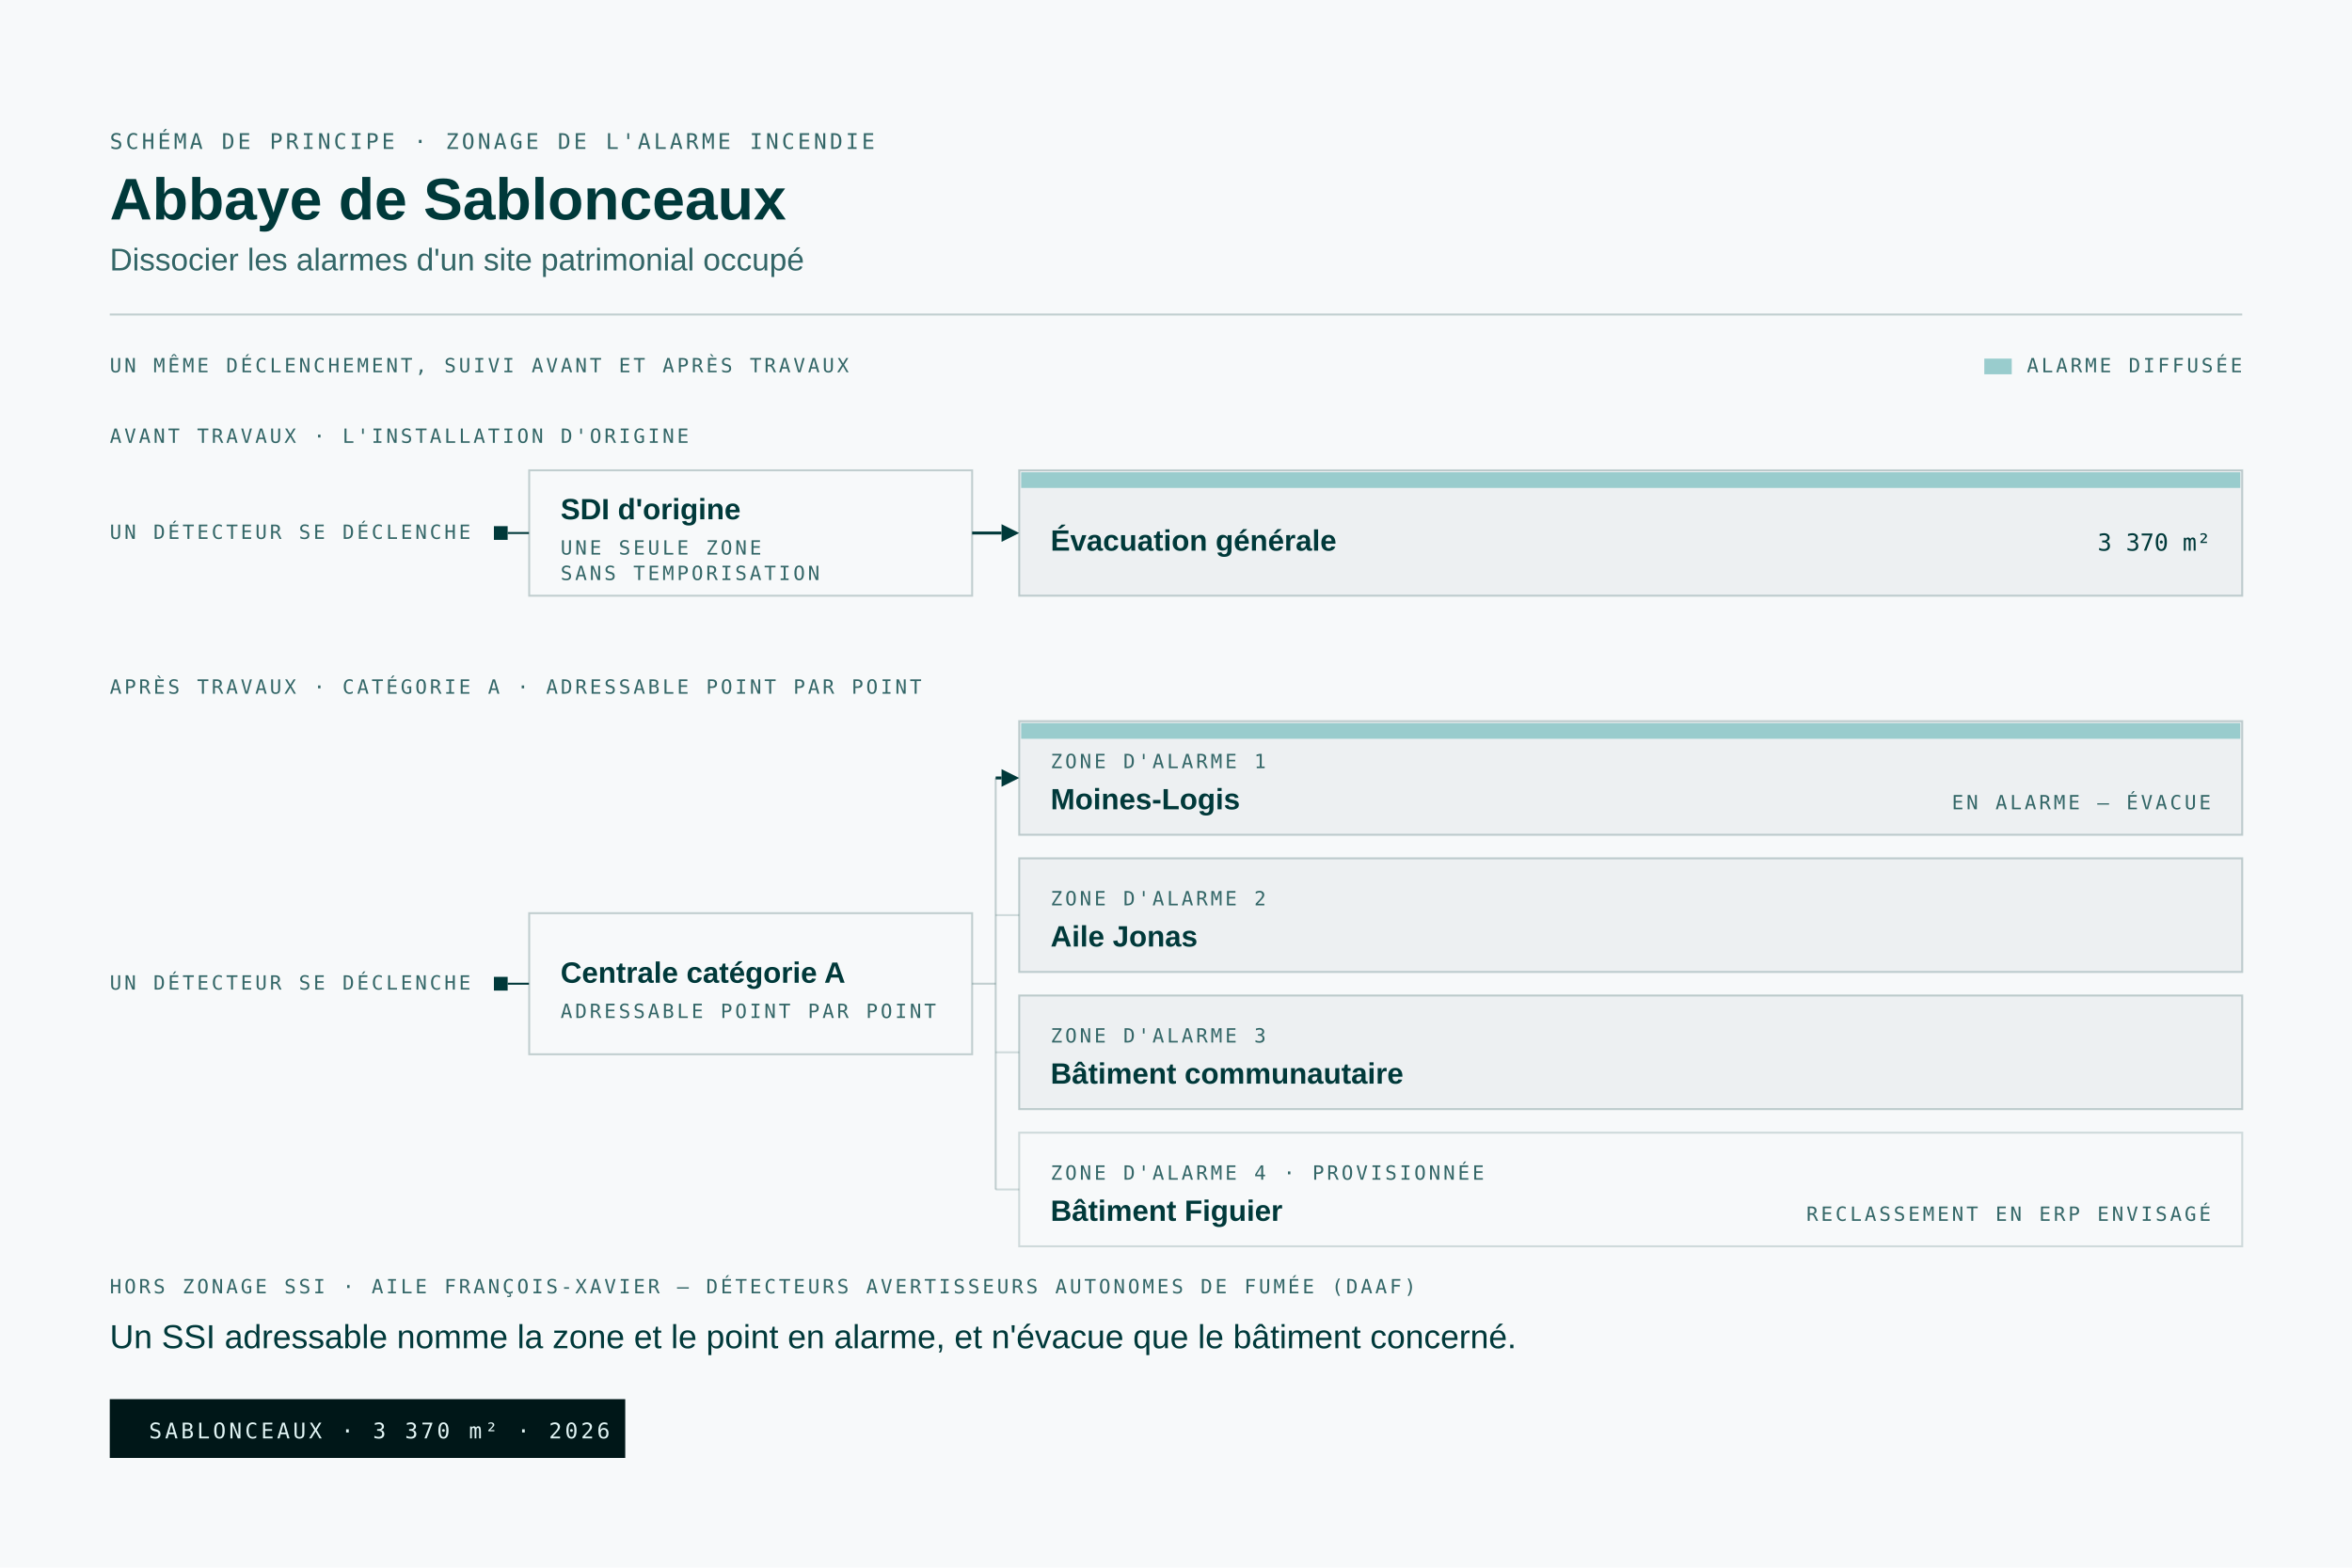
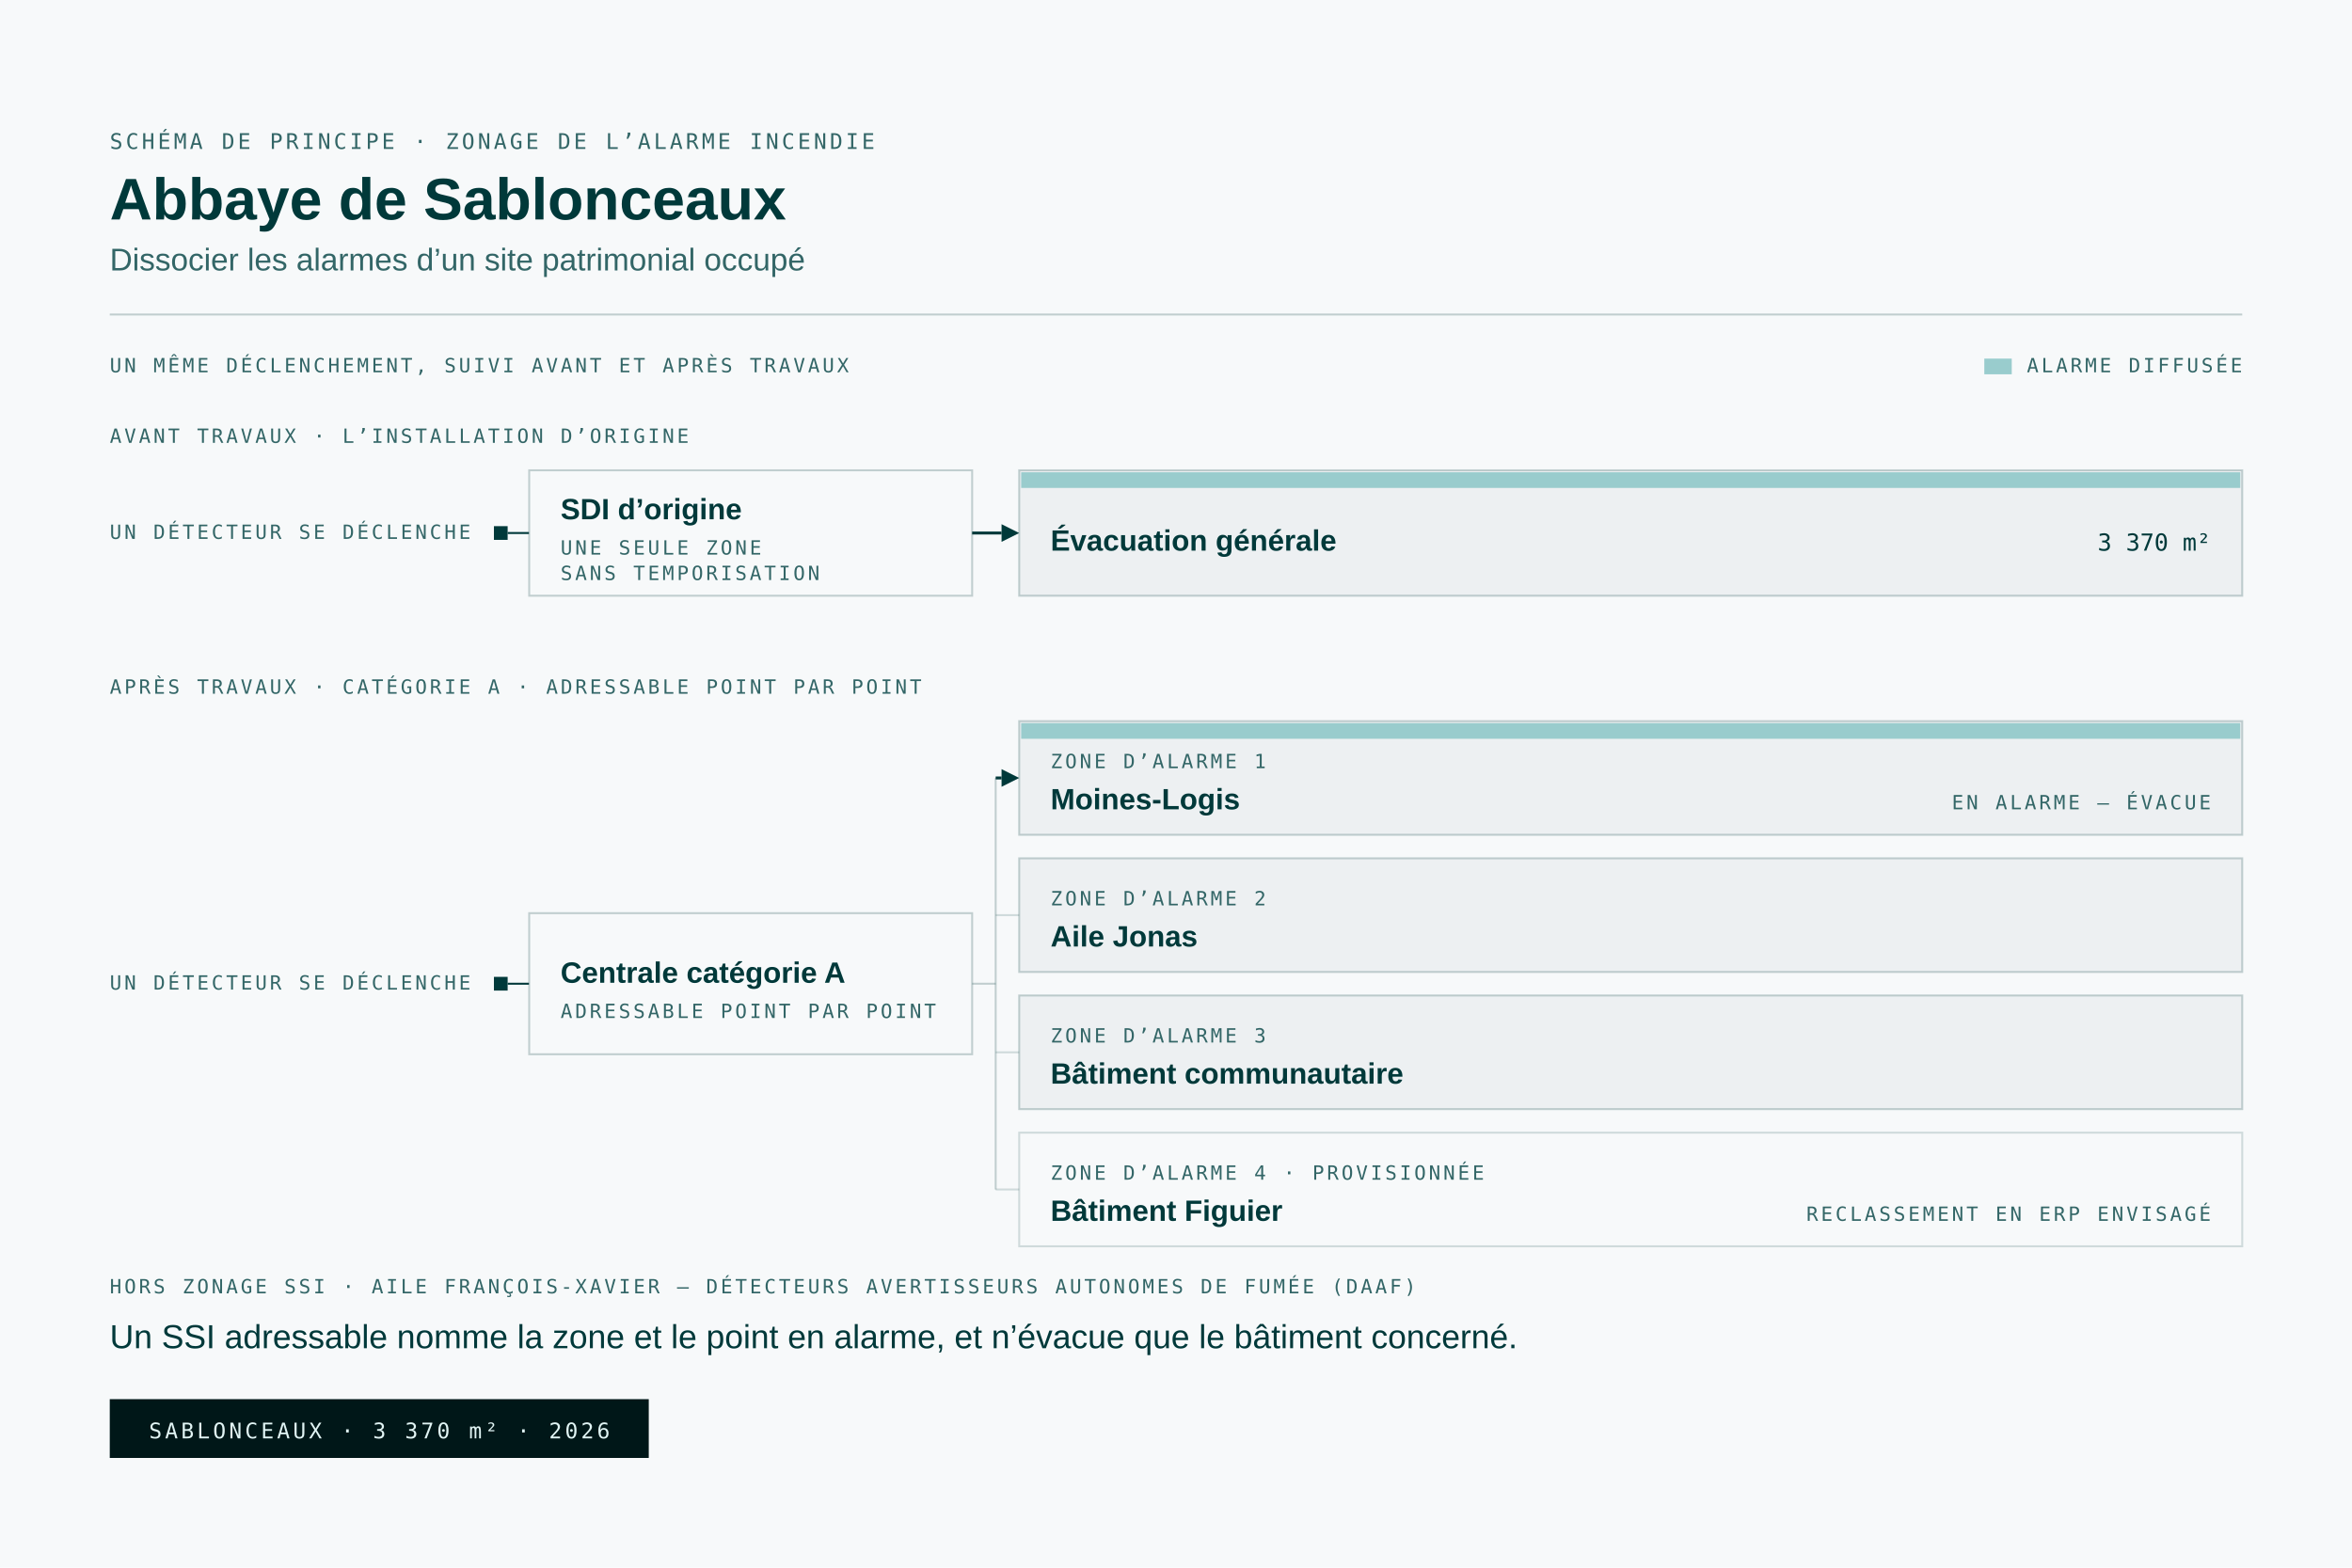
- <svg xmlns="http://www.w3.org/2000/svg" viewBox="0 0 1200 800" preserveAspectRatio="xMidYMid meet" role="img" style="width:100%;height:auto;display:block" aria-label="Schéma de principe du zonage de l'alarme incendie : un même déclenchement de détecteur est suivi avant et après travaux. Avant : le SDI d'origine, une seule zone d'alarme sans temporisation, sonne l'évacuation générale des 3 370 m². Après : la centrale de catégorie A, adressable point par point, ne diffuse l'alarme que dans la zone concernée — quatre zones d'alarme dont une provisionnée pour le bâtiment Figuier ; l'aile François-Xavier, hors zonage, passe en détecteurs avertisseurs autonomes de fumée.">
+ <svg xmlns="http://www.w3.org/2000/svg" viewBox="0 0 1200 800" preserveAspectRatio="xMidYMid meet" role="img" style="width:100%;height:auto;display:block" aria-label="Schéma de principe du zonage de l’alarme incendie : un même déclenchement de détecteur est suivi avant et après travaux. Avant : le SDI d’origine, une seule zone d’alarme sans temporisation, sonne l’évacuation générale des 3 370 m². Après : la centrale de catégorie A, adressable point par point, ne diffuse l’alarme que dans la zone concernée — quatre zones d’alarme dont une provisionnée pour le bâtiment Figuier ; l’aile François-Xavier, hors zonage, passe en détecteurs avertisseurs autonomes de fumée.">
  <style>
  .c-profond { fill: var(--color-profond, #001718); }
  .c-encre { fill: var(--color-encre, #00393A); }
  .c-pivot { fill: var(--color-pivot, #336667); }
  .c-clair { fill: var(--color-clair, #99CCCD); }
  .c-voile { fill: var(--color-voile, #E1F4F4); }
  .c-papier { fill: var(--color-papier, #F7F9FA); }
  .c-calcaire { fill: var(--color-calcaire, #EDF0F2); }
  .c-filet-1 { fill: var(--color-filet-1, #00393A38); }
  .c-filet-2 { fill: var(--color-filet-2, #00393A29); }
  .c-filet-3 { fill: var(--color-filet-3, #00393A1F); }
  .s-filet-1 { stroke: var(--color-filet-1, #00393A38); }
  .s-filet-2 { stroke: var(--color-filet-2, #00393A29); }
  .s-filet-3 { stroke: var(--color-filet-3, #00393A1F); }
  .s-encre { stroke: var(--color-encre, #00393A); }
  .t-sans { font-family: "Archivo Variable", Archivo, "Helvetica Neue", Arial, sans-serif; }
  .t-mono { font-family: "IBM Plex Mono", ui-monospace, monospace; }
</style>
  <rect x="0.00" y="0.00" width="1200.00" height="800.00" class="c-papier" fill="#F7F9FA" />
-   <text x="56.00" y="76.00" class="t-mono c-pivot" fill="#336667" font-family="&quot;IBM Plex Mono&quot;, ui-monospace, monospace" font-size="11" font-weight="500" letter-spacing="1.54">SCHÉMA DE PRINCIPE · ZONAGE DE L'ALARME INCENDIE</text>
+   <text x="56.00" y="76.00" class="t-mono c-pivot" fill="#336667" font-family="&quot;IBM Plex Mono&quot;, ui-monospace, monospace" font-size="11" font-weight="500" letter-spacing="1.54">SCHÉMA DE PRINCIPE · ZONAGE DE L’ALARME INCENDIE</text>
  <text x="56.00" y="112.00" class="t-sans c-encre" fill="#00393A" font-family="&quot;Archivo Variable&quot;, Archivo, &quot;Helvetica Neue&quot;, Arial, sans-serif" font-size="30" font-weight="700" font-variation-settings="'wdth' 112, 'wght' 700">Abbaye de Sablonceaux</text>
-   <text x="56.00" y="138.00" class="t-sans c-pivot" fill="#336667" font-family="&quot;Archivo Variable&quot;, Archivo, &quot;Helvetica Neue&quot;, Arial, sans-serif" font-size="16" font-weight="400" font-variation-settings="'wdth' 100, 'wght' 400">Dissocier les alarmes d'un site patrimonial occupé</text>
+   <text x="56.00" y="138.00" class="t-sans c-pivot" fill="#336667" font-family="&quot;Archivo Variable&quot;, Archivo, &quot;Helvetica Neue&quot;, Arial, sans-serif" font-size="16" font-weight="400" font-variation-settings="'wdth' 100, 'wght' 400">Dissocier les alarmes d’un site patrimonial occupé</text>
  <rect x="56.00" y="160.00" width="1088.00" height="1.00" class="c-filet-1" fill="#00393A38" />
  <text x="56.00" y="190.00" class="t-mono c-pivot" fill="#336667" font-family="&quot;IBM Plex Mono&quot;, ui-monospace, monospace" font-size="10" font-weight="500" letter-spacing="1.40">UN MÊME DÉCLENCHEMENT, SUIVI AVANT ET APRÈS TRAVAUX</text>
  <rect x="1012.40" y="183.00" width="14.00" height="8.00" class="c-clair" fill="#99CCCD" />
  <text x="1144.00" y="190.00" class="t-mono c-pivot" fill="#336667" font-family="&quot;IBM Plex Mono&quot;, ui-monospace, monospace" font-size="10" font-weight="500" letter-spacing="1.40" text-anchor="end">ALARME DIFFUSÉE</text>
-   <text x="56.00" y="226.00" class="t-mono c-pivot" fill="#336667" font-family="&quot;IBM Plex Mono&quot;, ui-monospace, monospace" font-size="10" font-weight="500" letter-spacing="1.40">AVANT TRAVAUX · L'INSTALLATION D'ORIGINE</text>
+   <text x="56.00" y="226.00" class="t-mono c-pivot" fill="#336667" font-family="&quot;IBM Plex Mono&quot;, ui-monospace, monospace" font-size="10" font-weight="500" letter-spacing="1.40">AVANT TRAVAUX · L’INSTALLATION D’ORIGINE</text>
  <text x="56.00" y="275.00" class="t-mono c-pivot" fill="#336667" font-family="&quot;IBM Plex Mono&quot;, ui-monospace, monospace" font-size="10" font-weight="500" letter-spacing="1.40">UN DÉTECTEUR SE DÉCLENCHE</text>
  <rect x="252.00" y="268.50" width="7.00" height="7.00" class="c-encre" fill="#00393A" />
  <path d="M 259.00 272.00 L 270.00 272.00" fill="none" class="s-encre" stroke="#00393A" stroke-width="1.0" />
  <rect x="270.00" y="240.00" width="226.00" height="64.00" class="c-papier s-filet-1" fill="#F7F9FA" stroke="#00393A38" stroke-width="1" />
-   <text x="286.00" y="265.00" class="t-sans c-encre" fill="#00393A" font-family="&quot;Archivo Variable&quot;, Archivo, &quot;Helvetica Neue&quot;, Arial, sans-serif" font-size="15" font-weight="600" font-variation-settings="'wdth' 112, 'wght' 600">SDI d'origine</text>
+   <text x="286.00" y="265.00" class="t-sans c-encre" fill="#00393A" font-family="&quot;Archivo Variable&quot;, Archivo, &quot;Helvetica Neue&quot;, Arial, sans-serif" font-size="15" font-weight="600" font-variation-settings="'wdth' 112, 'wght' 600">SDI d’origine</text>
  <text x="286.00" y="283.00" class="t-mono c-pivot" fill="#336667" font-family="&quot;IBM Plex Mono&quot;, ui-monospace, monospace" font-size="10" font-weight="500" letter-spacing="1.40">UNE SEULE ZONE</text>
  <text x="286.00" y="296.00" class="t-mono c-pivot" fill="#336667" font-family="&quot;IBM Plex Mono&quot;, ui-monospace, monospace" font-size="10" font-weight="500" letter-spacing="1.40">SANS TEMPORISATION</text>
  <path d="M 496.00 272.00 L 511.00 272.00" fill="none" class="s-encre" stroke="#00393A" stroke-width="1.5" />
  <path d="M 520.00 272.00 L 511.00 267.50 L 511.00 276.50 Z" class="c-encre" fill="#00393A" />
  <rect x="520.00" y="240.00" width="624.00" height="64.00" class="c-calcaire s-filet-1" fill="#EDF0F2" stroke="#00393A38" stroke-width="1" />
  <rect x="521.00" y="241.00" width="622.00" height="8.00" class="c-clair" fill="#99CCCD" />
  <text x="536.00" y="281.00" class="t-sans c-encre" fill="#00393A" font-family="&quot;Archivo Variable&quot;, Archivo, &quot;Helvetica Neue&quot;, Arial, sans-serif" font-size="15" font-weight="600" font-variation-settings="'wdth' 112, 'wght' 600">Évacuation générale</text>
  <text x="1128.00" y="281.00" class="t-mono c-encre" fill="#00393A" font-family="&quot;IBM Plex Mono&quot;, ui-monospace, monospace" font-size="12" font-weight="500" text-anchor="end" font-variant-numeric="tabular-nums">3 370 m²</text>
  <text x="56.00" y="354.00" class="t-mono c-pivot" fill="#336667" font-family="&quot;IBM Plex Mono&quot;, ui-monospace, monospace" font-size="10" font-weight="500" letter-spacing="1.40">APRÈS TRAVAUX · CATÉGORIE A · ADRESSABLE POINT PAR POINT</text>
  <rect x="520.00" y="368.00" width="624.00" height="58.00" class="c-calcaire s-filet-1" fill="#EDF0F2" stroke="#00393A38" stroke-width="1" />
  <rect x="521.00" y="369.00" width="622.00" height="8.00" class="c-clair" fill="#99CCCD" />
-   <text x="536.00" y="392.00" class="t-mono c-pivot" fill="#336667" font-family="&quot;IBM Plex Mono&quot;, ui-monospace, monospace" font-size="10" font-weight="500" letter-spacing="1.40">ZONE D'ALARME 1</text>
+   <text x="536.00" y="392.00" class="t-mono c-pivot" fill="#336667" font-family="&quot;IBM Plex Mono&quot;, ui-monospace, monospace" font-size="10" font-weight="500" letter-spacing="1.40">ZONE D’ALARME 1</text>
  <text x="536.00" y="413.00" class="t-sans c-encre" fill="#00393A" font-family="&quot;Archivo Variable&quot;, Archivo, &quot;Helvetica Neue&quot;, Arial, sans-serif" font-size="15" font-weight="600" font-variation-settings="'wdth' 112, 'wght' 600">Moines-Logis</text>
  <text x="1128.00" y="413.00" class="t-mono c-pivot" fill="#336667" font-family="&quot;IBM Plex Mono&quot;, ui-monospace, monospace" font-size="10" font-weight="500" letter-spacing="1.40" text-anchor="end">EN ALARME — ÉVACUE</text>
  <rect x="520.00" y="438.00" width="624.00" height="58.00" class="c-calcaire s-filet-1" fill="#EDF0F2" stroke="#00393A38" stroke-width="1" />
-   <text x="536.00" y="462.00" class="t-mono c-pivot" fill="#336667" font-family="&quot;IBM Plex Mono&quot;, ui-monospace, monospace" font-size="10" font-weight="500" letter-spacing="1.40">ZONE D'ALARME 2</text>
+   <text x="536.00" y="462.00" class="t-mono c-pivot" fill="#336667" font-family="&quot;IBM Plex Mono&quot;, ui-monospace, monospace" font-size="10" font-weight="500" letter-spacing="1.40">ZONE D’ALARME 2</text>
  <text x="536.00" y="483.00" class="t-sans c-encre" fill="#00393A" font-family="&quot;Archivo Variable&quot;, Archivo, &quot;Helvetica Neue&quot;, Arial, sans-serif" font-size="15" font-weight="600" font-variation-settings="'wdth' 112, 'wght' 600">Aile Jonas</text>
  <rect x="520.00" y="508.00" width="624.00" height="58.00" class="c-calcaire s-filet-1" fill="#EDF0F2" stroke="#00393A38" stroke-width="1" />
-   <text x="536.00" y="532.00" class="t-mono c-pivot" fill="#336667" font-family="&quot;IBM Plex Mono&quot;, ui-monospace, monospace" font-size="10" font-weight="500" letter-spacing="1.40">ZONE D'ALARME 3</text>
+   <text x="536.00" y="532.00" class="t-mono c-pivot" fill="#336667" font-family="&quot;IBM Plex Mono&quot;, ui-monospace, monospace" font-size="10" font-weight="500" letter-spacing="1.40">ZONE D’ALARME 3</text>
  <text x="536.00" y="553.00" class="t-sans c-encre" fill="#00393A" font-family="&quot;Archivo Variable&quot;, Archivo, &quot;Helvetica Neue&quot;, Arial, sans-serif" font-size="15" font-weight="600" font-variation-settings="'wdth' 112, 'wght' 600">Bâtiment communautaire</text>
  <rect x="520.00" y="578.00" width="624.00" height="58.00" class="c-papier s-filet-2" fill="#F7F9FA" stroke="#00393A29" stroke-width="1" />
-   <text x="536.00" y="602.00" class="t-mono c-pivot" fill="#336667" font-family="&quot;IBM Plex Mono&quot;, ui-monospace, monospace" font-size="10" font-weight="500" letter-spacing="1.40">ZONE D'ALARME 4 · PROVISIONNÉE</text>
+   <text x="536.00" y="602.00" class="t-mono c-pivot" fill="#336667" font-family="&quot;IBM Plex Mono&quot;, ui-monospace, monospace" font-size="10" font-weight="500" letter-spacing="1.40">ZONE D’ALARME 4 · PROVISIONNÉE</text>
  <text x="536.00" y="623.00" class="t-sans c-encre" fill="#00393A" font-family="&quot;Archivo Variable&quot;, Archivo, &quot;Helvetica Neue&quot;, Arial, sans-serif" font-size="15" font-weight="600" font-variation-settings="'wdth' 112, 'wght' 600">Bâtiment Figuier</text>
  <text x="1128.00" y="623.00" class="t-mono c-pivot" fill="#336667" font-family="&quot;IBM Plex Mono&quot;, ui-monospace, monospace" font-size="10" font-weight="500" letter-spacing="1.40" text-anchor="end">RECLASSEMENT EN ERP ENVISAGÉ</text>
  <text x="56.00" y="505.00" class="t-mono c-pivot" fill="#336667" font-family="&quot;IBM Plex Mono&quot;, ui-monospace, monospace" font-size="10" font-weight="500" letter-spacing="1.40">UN DÉTECTEUR SE DÉCLENCHE</text>
  <rect x="252.00" y="498.50" width="7.00" height="7.00" class="c-encre" fill="#00393A" />
  <path d="M 259.00 502.00 L 270.00 502.00" fill="none" class="s-encre" stroke="#00393A" stroke-width="1.0" />
  <rect x="270.00" y="466.00" width="226.00" height="72.00" class="c-papier s-filet-1" fill="#F7F9FA" stroke="#00393A38" stroke-width="1" />
  <text x="286.00" y="501.50" class="t-sans c-encre" fill="#00393A" font-family="&quot;Archivo Variable&quot;, Archivo, &quot;Helvetica Neue&quot;, Arial, sans-serif" font-size="15" font-weight="600" font-variation-settings="'wdth' 112, 'wght' 600">Centrale catégorie A</text>
  <text x="286.00" y="519.50" class="t-mono c-pivot" fill="#336667" font-family="&quot;IBM Plex Mono&quot;, ui-monospace, monospace" font-size="10" font-weight="500" letter-spacing="1.40">ADRESSABLE POINT PAR POINT</text>
  <path d="M 496.00 502.00 L 508.00 502.00" fill="none" class="s-filet-1" stroke="#00393A38" stroke-width="1.0" />
  <path d="M 508.00 397.00 L 508.00 607.00" fill="none" class="s-filet-1" stroke="#00393A38" stroke-width="1.0" />
  <path d="M 508.00 397.00 L 511.00 397.00" fill="none" class="s-encre" stroke="#00393A" stroke-width="1.5" />
  <path d="M 520.00 397.00 L 511.00 392.50 L 511.00 401.50 Z" class="c-encre" fill="#00393A" />
  <path d="M 508.00 467.00 L 520.00 467.00" fill="none" class="s-filet-2" stroke="#00393A29" stroke-width="1.0" />
  <path d="M 508.00 537.00 L 520.00 537.00" fill="none" class="s-filet-2" stroke="#00393A29" stroke-width="1.0" />
  <path d="M 508.00 607.00 L 520.00 607.00" fill="none" class="s-filet-2" stroke="#00393A29" stroke-width="1.0" />
  <text x="56.00" y="660.00" class="t-mono c-pivot" fill="#336667" font-family="&quot;IBM Plex Mono&quot;, ui-monospace, monospace" font-size="10" font-weight="500" letter-spacing="1.40">HORS ZONAGE SSI · AILE FRANÇOIS-XAVIER — DÉTECTEURS AVERTISSEURS AUTONOMES DE FUMÉE (DAAF)</text>
-   <text x="56.00" y="688.00" class="t-sans c-encre" fill="#00393A" font-family="&quot;Archivo Variable&quot;, Archivo, &quot;Helvetica Neue&quot;, Arial, sans-serif" font-size="17" font-weight="400" font-variation-settings="'wdth' 100, 'wght' 400">Un SSI adressable nomme la zone et le point en alarme, et n'évacue que le bâtiment concerné.</text>
-   <rect x="56.00" y="714.00" width="263.00" height="30.00" class="c-profond" fill="#001718" />
+   <text x="56.00" y="688.00" class="t-sans c-encre" fill="#00393A" font-family="&quot;Archivo Variable&quot;, Archivo, &quot;Helvetica Neue&quot;, Arial, sans-serif" font-size="17" font-weight="400" font-variation-settings="'wdth' 100, 'wght' 400">Un SSI adressable nomme la zone et le point en alarme, et n’évacue que le bâtiment concerné.</text>
+   <rect x="56.00" y="714.00" width="275.00" height="30.00" class="c-profond" fill="#001718" />
  <text x="76.00" y="734.00" class="t-mono c-voile" fill="#E1F4F4" font-family="&quot;IBM Plex Mono&quot;, ui-monospace, monospace" font-size="11" font-weight="500" letter-spacing="1.54">SABLONCEAUX · 3 370 m² · 2026</text>
</svg>
